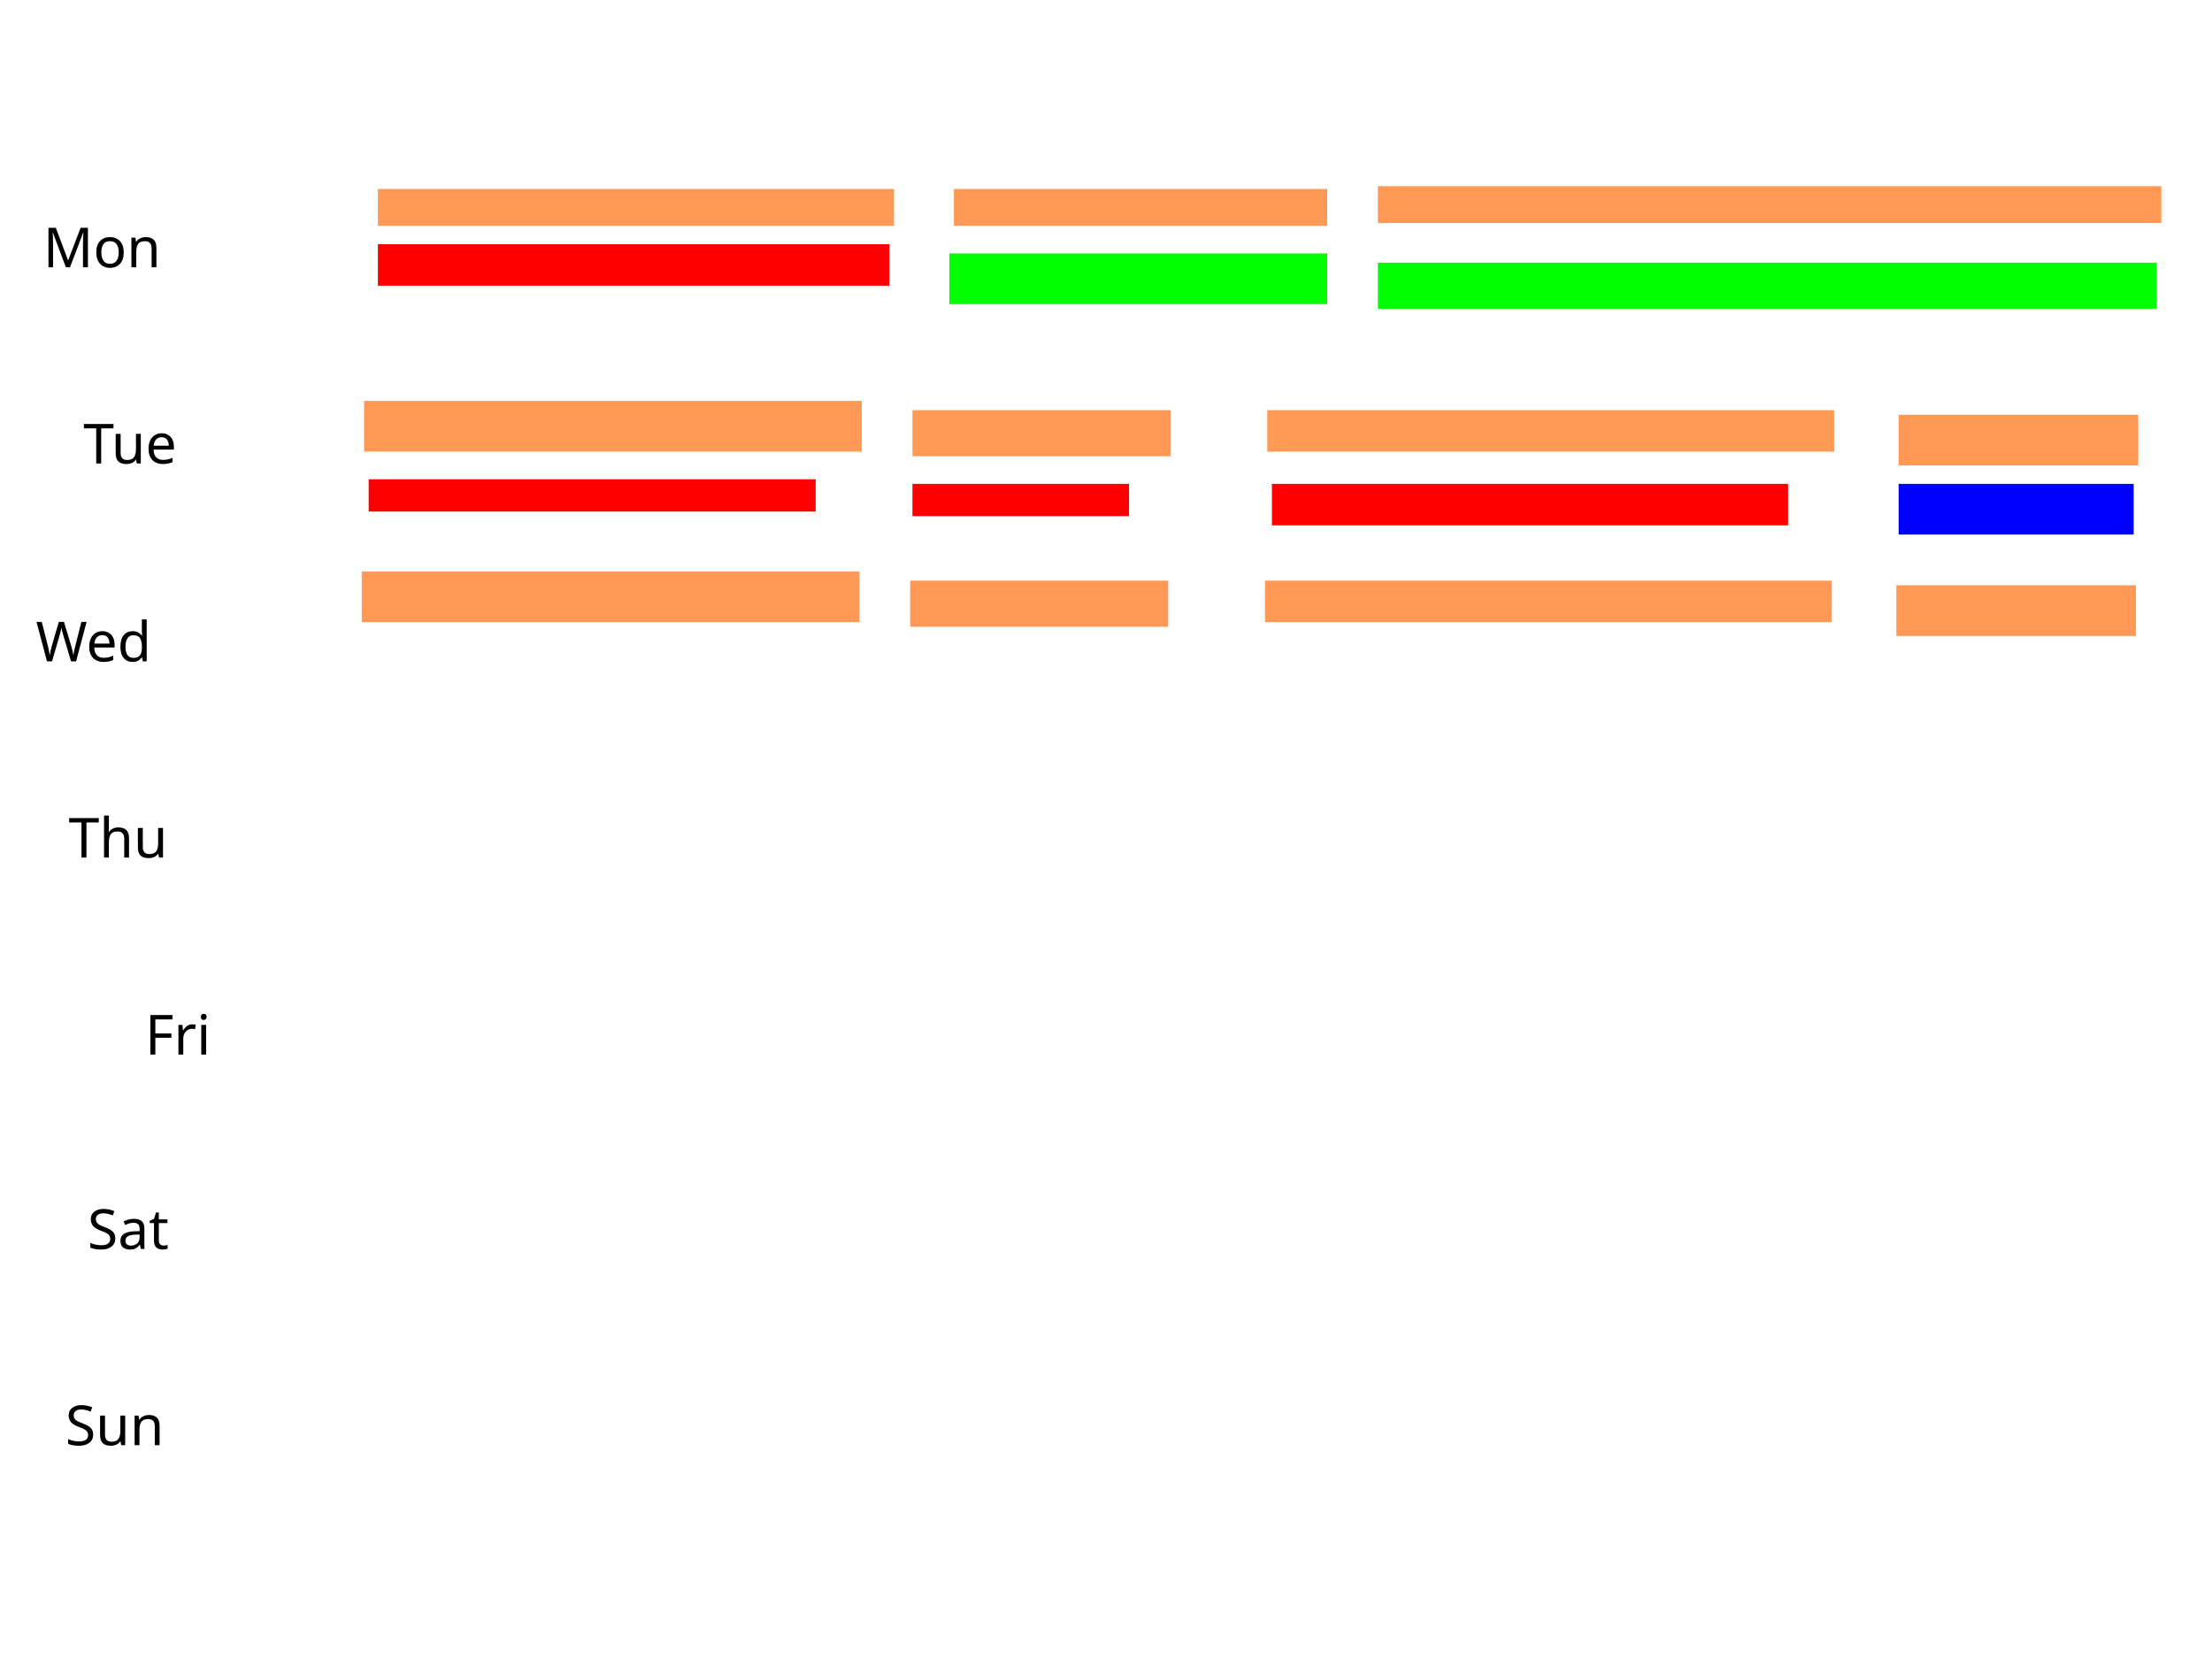
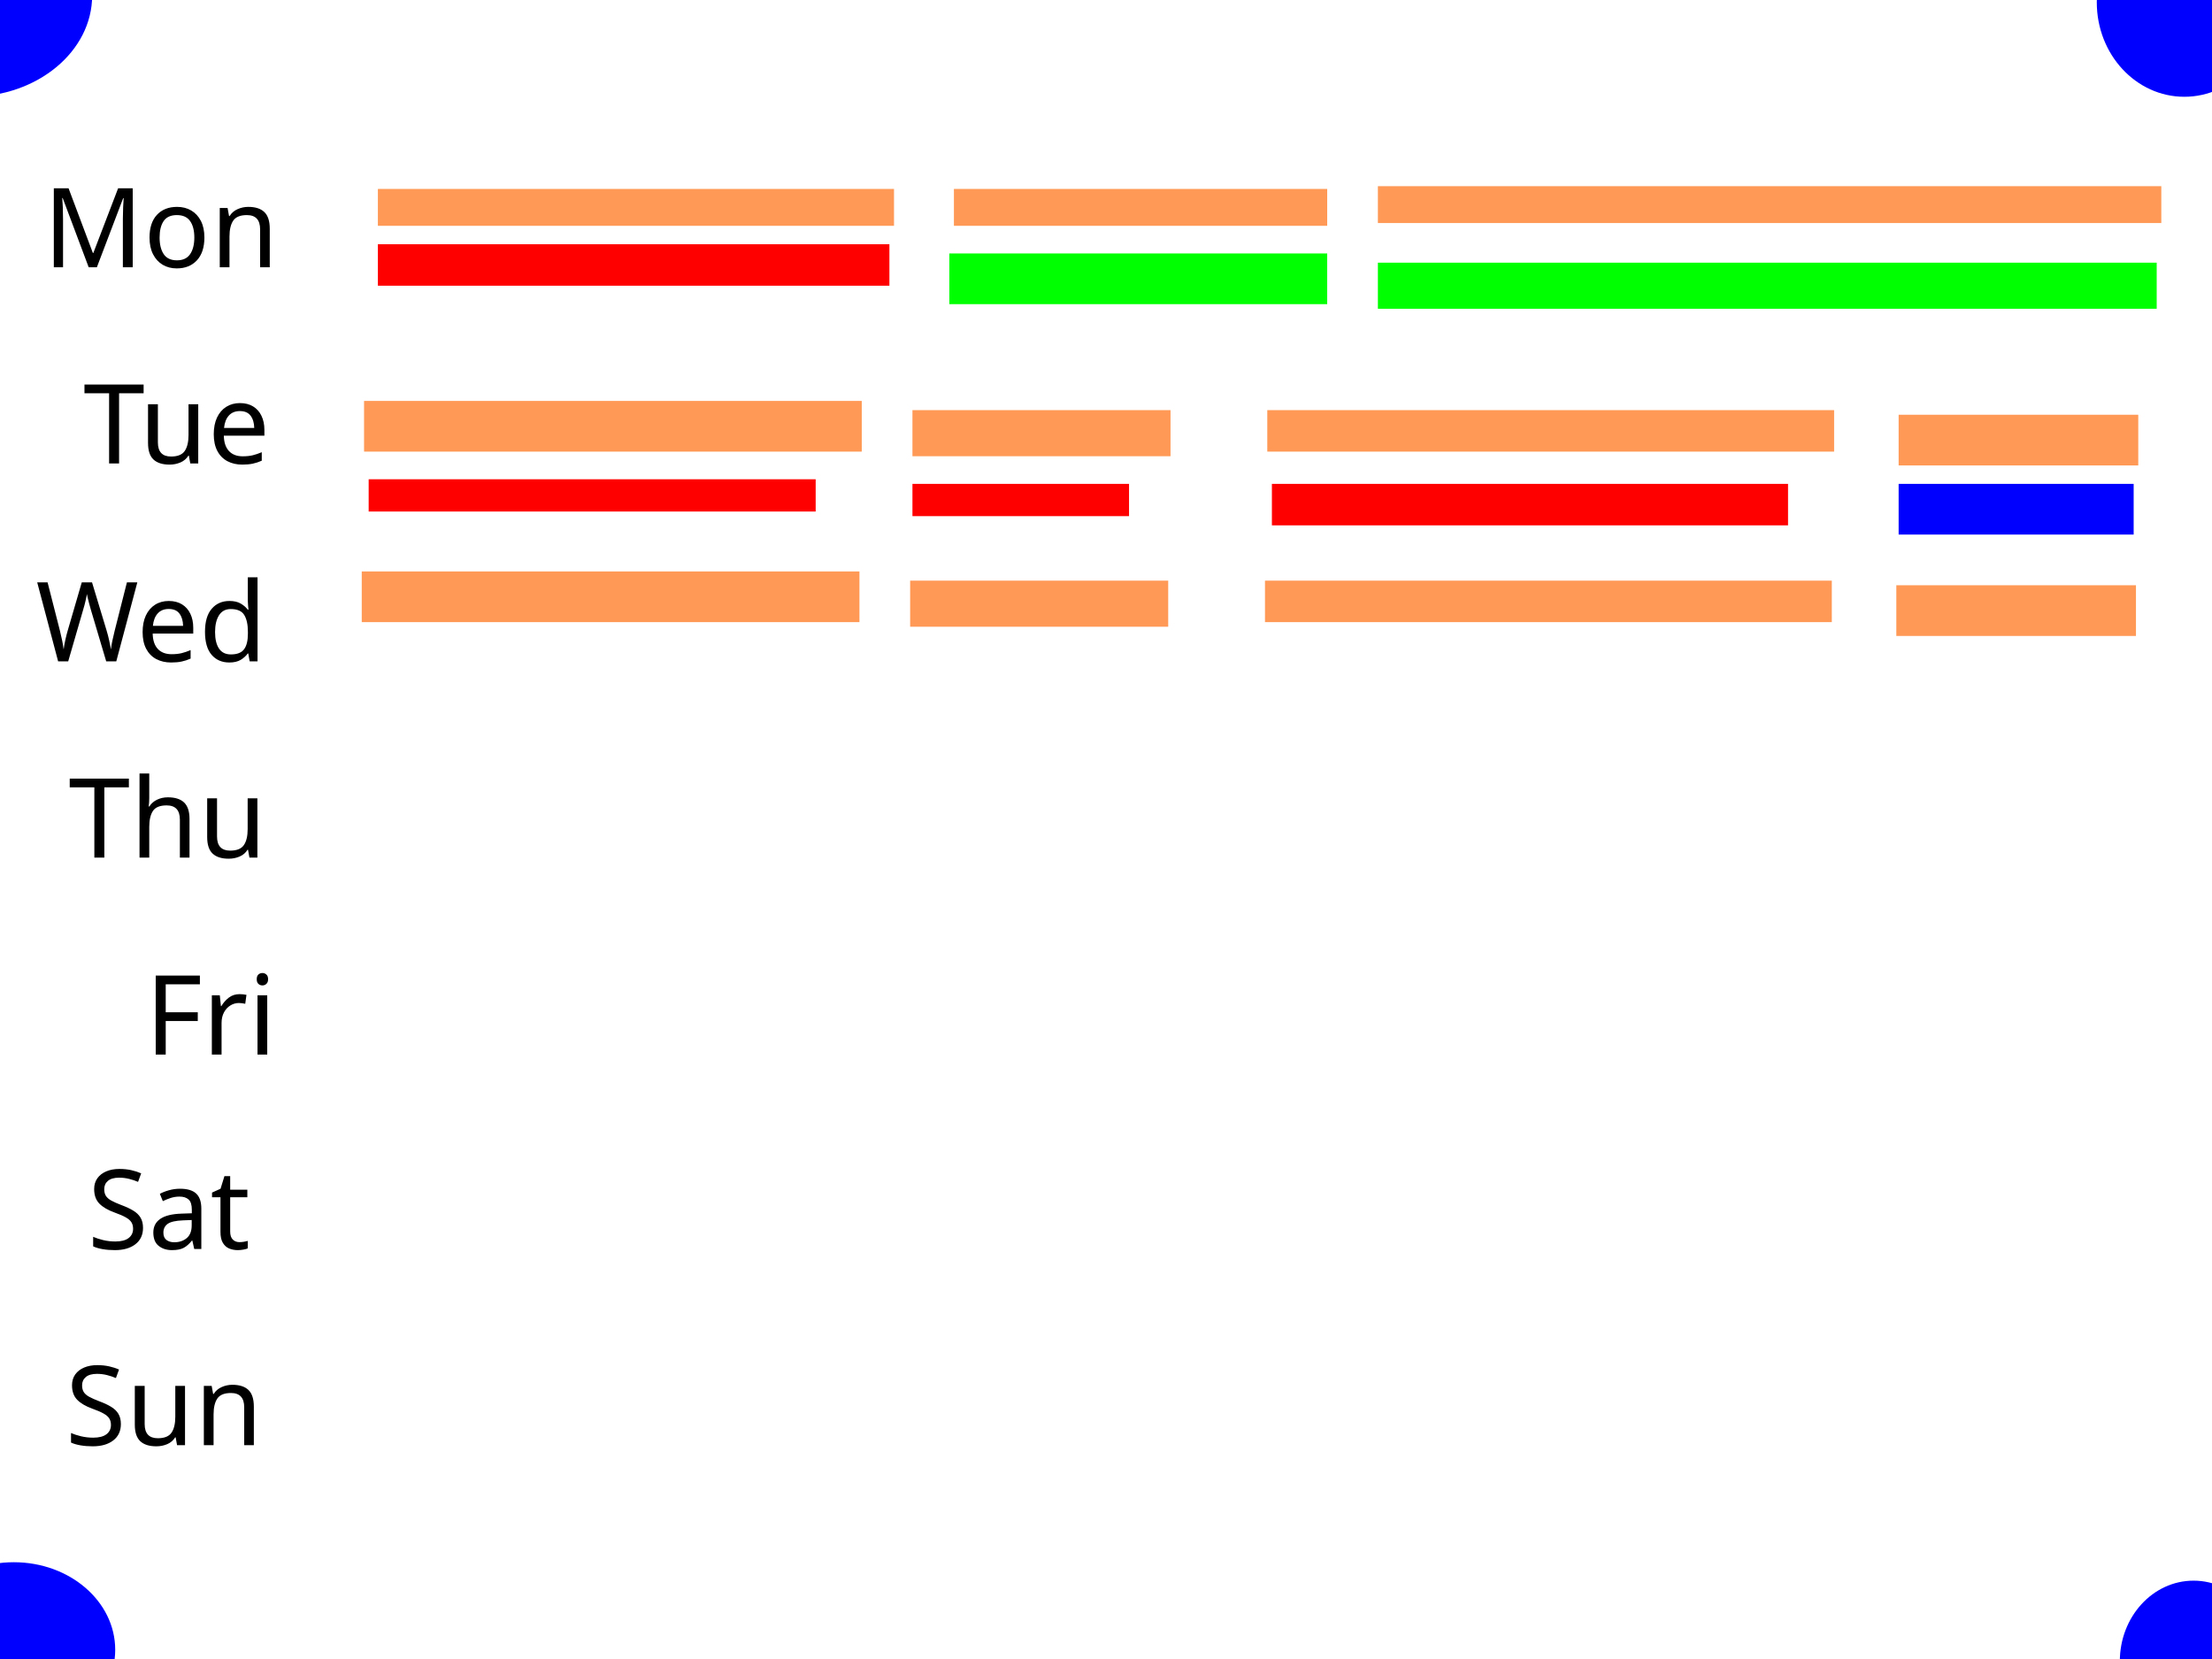
- <svg xmlns="http://www.w3.org/2000/svg" viewBox="0 0 800 600" version="1.1" id="svg3352" height="600" width="800">
+ <svg xmlns="http://www.w3.org/2000/svg" width="800" height="600" id="svg3352" version="1.1" viewBox="0 0 800 600">
  <defs id="defs3354" />
  <g id="layer1">
-     <text id="text3360" y="96.667" x="15.592" style="font-style:normal;font-weight:normal;font-size:20px;line-height:100%;font-family:Sans;letter-spacing:0px;word-spacing:0px;fill:#000000;fill-opacity:1;stroke:none;stroke-width:1px;stroke-linecap:butt;stroke-linejoin:miter;stroke-opacity:1" xml:space="preserve">
-       <tspan y="96.667" x="15.592" id="tspan3362">Mon</tspan>
+     <text xml:space="preserve" style="font-style:normal;font-weight:normal;font-size:40px;line-height:125%;font-family:Sans;letter-spacing:0px;word-spacing:0px;fill:#000000;fill-opacity:1;stroke:none;stroke-width:1px;stroke-linecap:butt;stroke-linejoin:miter;stroke-opacity:1" x="15.592" y="96.667" id="text3360">
+       <tspan id="tspan3362" x="15.592" y="96.667">Mon</tspan>
    </text>
-     <text id="text3364" y="167.624" x="30.143" style="font-style:normal;font-weight:normal;font-size:20px;line-height:100%;font-family:Sans;letter-spacing:0px;word-spacing:0px;fill:#000000;fill-opacity:1;stroke:none;stroke-width:1px;stroke-linecap:butt;stroke-linejoin:miter;stroke-opacity:1" xml:space="preserve">
-       <tspan y="167.624" x="30.143" id="tspan3366">Tue</tspan>
+     <text xml:space="preserve" style="font-style:normal;font-weight:normal;font-size:40px;line-height:125%;font-family:Sans;letter-spacing:0px;word-spacing:0px;fill:#000000;fill-opacity:1;stroke:none;stroke-width:1px;stroke-linecap:butt;stroke-linejoin:miter;stroke-opacity:1" x="30.143" y="167.624" id="text3364">
+       <tspan id="tspan3366" x="30.143" y="167.624">Tue</tspan>
    </text>
-     <text id="text3368" y="239.196" x="12.975" style="font-style:normal;font-weight:normal;font-size:20px;line-height:100%;font-family:Sans;letter-spacing:0px;word-spacing:0px;fill:#000000;fill-opacity:1;stroke:none;stroke-width:1px;stroke-linecap:butt;stroke-linejoin:miter;stroke-opacity:1" xml:space="preserve">
-       <tspan y="239.196" x="12.975" id="tspan3370">Wed</tspan>
+     <text xml:space="preserve" style="font-style:normal;font-weight:normal;font-size:40px;line-height:125%;font-family:Sans;letter-spacing:0px;word-spacing:0px;fill:#000000;fill-opacity:1;stroke:none;stroke-width:1px;stroke-linecap:butt;stroke-linejoin:miter;stroke-opacity:1" x="12.975" y="239.196" id="text3368">
+       <tspan id="tspan3370" x="12.975" y="239.196">Wed</tspan>
    </text>
-     <text id="text3372" y="310.153" x="24.811" style="font-style:normal;font-weight:normal;font-size:20px;line-height:100%;font-family:Sans;letter-spacing:0px;word-spacing:0px;fill:#000000;fill-opacity:1;stroke:none;stroke-width:1px;stroke-linecap:butt;stroke-linejoin:miter;stroke-opacity:1" xml:space="preserve">
-       <tspan y="310.153" x="24.811" id="tspan3374">Thu</tspan>
+     <text xml:space="preserve" style="font-style:normal;font-weight:normal;font-size:40px;line-height:125%;font-family:Sans;letter-spacing:0px;word-spacing:0px;fill:#000000;fill-opacity:1;stroke:none;stroke-width:1px;stroke-linecap:butt;stroke-linejoin:miter;stroke-opacity:1" x="24.811" y="310.153" id="text3372">
+       <tspan id="tspan3374" x="24.811" y="310.153">Thu</tspan>
    </text>
-     <text id="text3376" y="381.393" x="52.448" style="font-style:normal;font-weight:normal;font-size:20px;line-height:100%;font-family:Sans;letter-spacing:0px;word-spacing:0px;fill:#000000;fill-opacity:1;stroke:none;stroke-width:1px;stroke-linecap:butt;stroke-linejoin:miter;stroke-opacity:1" xml:space="preserve">
-       <tspan y="381.393" x="52.448" id="tspan3378">Fri</tspan>
+     <text xml:space="preserve" style="font-style:normal;font-weight:normal;font-size:40px;line-height:125%;font-family:Sans;letter-spacing:0px;word-spacing:0px;fill:#000000;fill-opacity:1;stroke:none;stroke-width:1px;stroke-linecap:butt;stroke-linejoin:miter;stroke-opacity:1" x="52.448" y="381.393" id="text3376">
+       <tspan id="tspan3378" x="52.448" y="381.393">Fri</tspan>
    </text>
-     <text id="text3380" y="451.715" x="31.647" style="font-style:normal;font-weight:normal;font-size:20px;line-height:100%;font-family:Sans;letter-spacing:0px;word-spacing:0px;fill:#000000;fill-opacity:1;stroke:none;stroke-width:1px;stroke-linecap:butt;stroke-linejoin:miter;stroke-opacity:1" xml:space="preserve">
-       <tspan y="451.715" x="31.647" id="tspan3382">Sat</tspan>
+     <text xml:space="preserve" style="font-style:normal;font-weight:normal;font-size:40px;line-height:125%;font-family:Sans;letter-spacing:0px;word-spacing:0px;fill:#000000;fill-opacity:1;stroke:none;stroke-width:1px;stroke-linecap:butt;stroke-linejoin:miter;stroke-opacity:1" x="31.647" y="451.715" id="text3380">
+       <tspan id="tspan3382" x="31.647" y="451.715">Sat</tspan>
    </text>
-     <text id="text3384" y="522.672" x="23.639" style="font-style:normal;font-weight:normal;font-size:20px;line-height:100%;font-family:Sans;letter-spacing:0px;word-spacing:0px;fill:#000000;fill-opacity:1;stroke:none;stroke-width:1px;stroke-linecap:butt;stroke-linejoin:miter;stroke-opacity:1" xml:space="preserve">
-       <tspan y="522.672" x="23.639" id="tspan3386">Sun</tspan>
+     <text xml:space="preserve" style="font-style:normal;font-weight:normal;font-size:40px;line-height:125%;font-family:Sans;letter-spacing:0px;word-spacing:0px;fill:#000000;fill-opacity:1;stroke:none;stroke-width:1px;stroke-linecap:butt;stroke-linejoin:miter;stroke-opacity:1" x="23.639" y="522.672" id="text3384">
+       <tspan id="tspan3386" x="23.639" y="522.672">Sun</tspan>
    </text>
-     <rect y="68.333" x="136.667" height="13.333" width="186.667" id="rect3388" style="fill:#ff9955" />
-     <rect y="68.333" x="345" height="13.333" width="135" id="rect3390" style="fill:#ff9955" />
-     <rect y="67.333" x="498.333" height="13.333" width="283.333" id="rect3392" style="fill:#ff9955" />
-     <rect y="145" x="131.667" height="18.333" width="180" id="rect3394" style="fill:#ff9955" />
-     <rect y="148.333" x="330" height="16.667" width="93.333" id="rect3396" style="fill:#ff9955" />
-     <rect y="148.333" x="458.333" height="15" width="205" id="rect3398" style="fill:#ff9955" />
-     <rect y="150" x="686.667" height="18.333" width="86.667" id="rect3400" style="fill:#ff9955" />
-     <rect y="88.333" x="136.667" height="15" width="185" id="rect3402" style="fill:#ff0000" />
-     <rect y="91.667" x="343.333" height="18.333" width="136.667" id="rect3404" style="fill:#00ff00" />
-     <rect y="95" x="498.333" height="16.667" width="281.667" id="rect3406" style="fill:#00ff00" />
-     <rect y="206.667" x="130.833" height="18.333" width="180" id="rect3394-0" style="fill:#ff9955" />
-     <rect y="210" x="329.167" height="16.667" width="93.333" id="rect3396-3" style="fill:#ff9955" />
-     <rect y="210" x="457.5" height="15" width="205" id="rect3398-7" style="fill:#ff9955" />
-     <rect y="211.667" x="685.833" height="18.333" width="86.667" id="rect3400-6" style="fill:#ff9955" />
-     <rect y="173.333" x="133.333" height="11.667" width="161.667" id="rect3432" style="fill:#ff0000" />
-     <rect y="175" x="330" height="11.667" width="78.333" id="rect3434" style="fill:#ff0000" />
-     <rect y="175" x="460" height="15" width="186.667" id="rect3436" style="fill:#ff0000" />
-     <rect y="175" x="686.667" height="18.333" width="85" id="rect3438" style="fill:#0000ff" />
+     <rect style="fill:#ff9955" id="rect3388" width="186.667" height="13.333" x="136.667" y="68.333" />
+     <rect style="fill:#ff9955" id="rect3390" width="135" height="13.333" x="345" y="68.333" />
+     <rect style="fill:#ff9955" id="rect3392" width="283.333" height="13.333" x="498.333" y="67.333" />
+     <rect style="fill:#ff9955" id="rect3394" width="180" height="18.333" x="131.667" y="145" />
+     <rect style="fill:#ff9955" id="rect3396" width="93.333" height="16.667" x="330" y="148.333" />
+     <rect style="fill:#ff9955" id="rect3398" width="205" height="15" x="458.333" y="148.333" />
+     <rect style="fill:#ff9955" id="rect3400" width="86.667" height="18.333" x="686.667" y="150" />
+     <rect style="fill:#ff0000" id="rect3402" width="185" height="15" x="136.667" y="88.333" />
+     <rect style="fill:#00ff00" id="rect3404" width="136.667" height="18.333" x="343.333" y="91.667" />
+     <rect style="fill:#00ff00" id="rect3406" width="281.667" height="16.667" x="498.333" y="95" />
+     <rect style="fill:#ff9955" id="rect3394-0" width="180" height="18.333" x="130.833" y="206.667" />
+     <rect style="fill:#ff9955" id="rect3396-3" width="93.333" height="16.667" x="329.167" y="210" />
+     <rect style="fill:#ff9955" id="rect3398-7" width="205" height="15" x="457.5" y="210" />
+     <rect style="fill:#ff9955" id="rect3400-6" width="86.667" height="18.333" x="685.833" y="211.667" />
+     <rect style="fill:#ff0000" id="rect3432" width="161.667" height="11.667" x="133.333" y="173.333" />
+     <rect style="fill:#ff0000" id="rect3434" width="78.333" height="11.667" x="330" y="175" />
+     <rect style="fill:#ff0000" id="rect3436" width="186.667" height="15" x="460" y="175" />
+     <rect style="fill:#0000ff" id="rect3438" width="85" height="18.333" x="686.667" y="175" />
+     <ellipse style="fill:#0000ff" id="path3557" cx="-10.833" cy="-1.667" rx="44.167" ry="36.667" />
+     <ellipse style="fill:#0000ff" id="path3559" cx="790" cy="0.833" rx="31.667" ry="34.167" />
+     <ellipse style="fill:#0000ff" id="path3561" cx="5" cy="596.667" rx="36.667" ry="31.667" />
+     <ellipse style="fill:#0000ff" id="path3563" cx="793.333" cy="600.833" rx="26.667" ry="29.167" />
  </g>
</svg>
